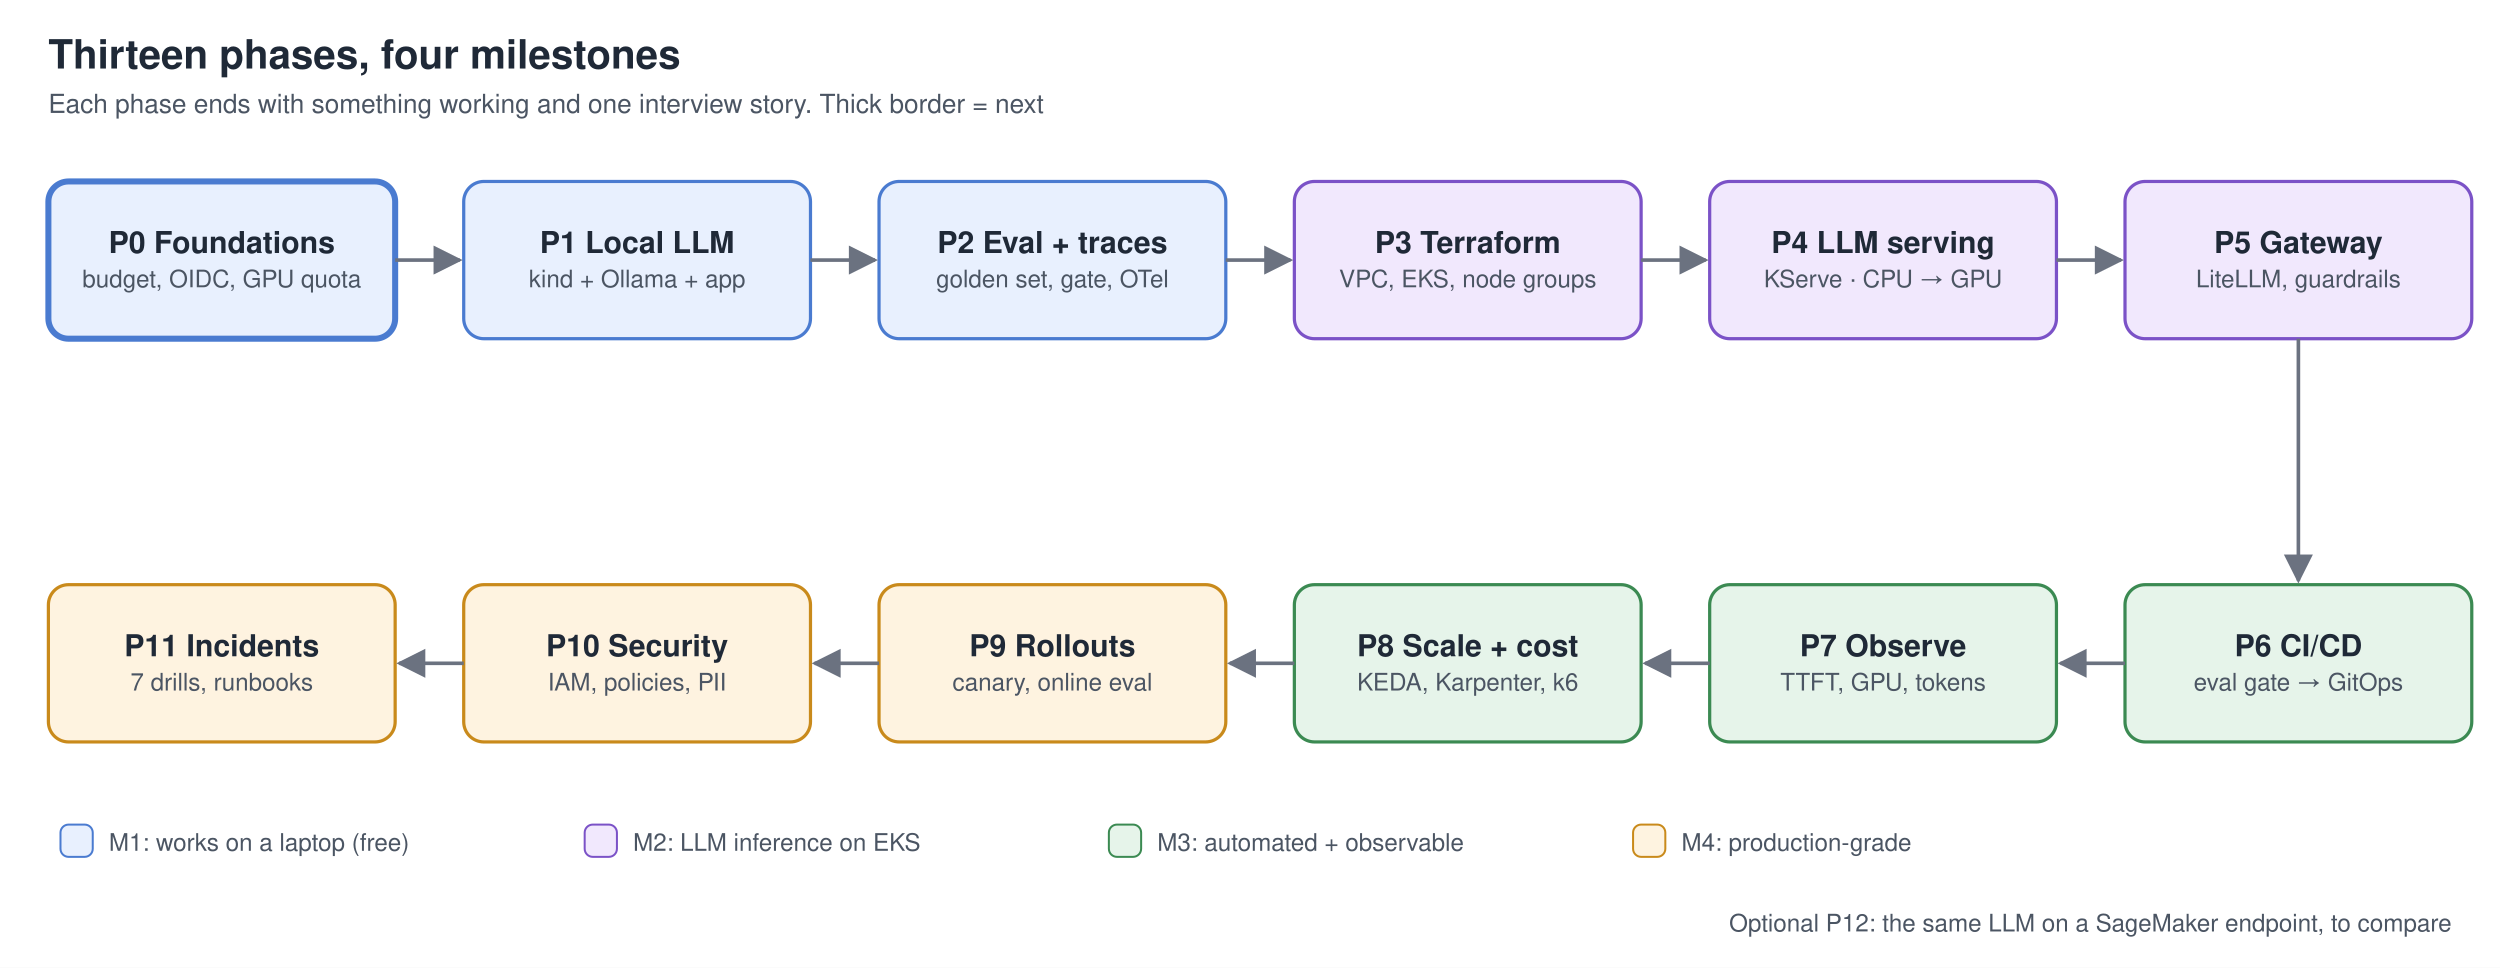
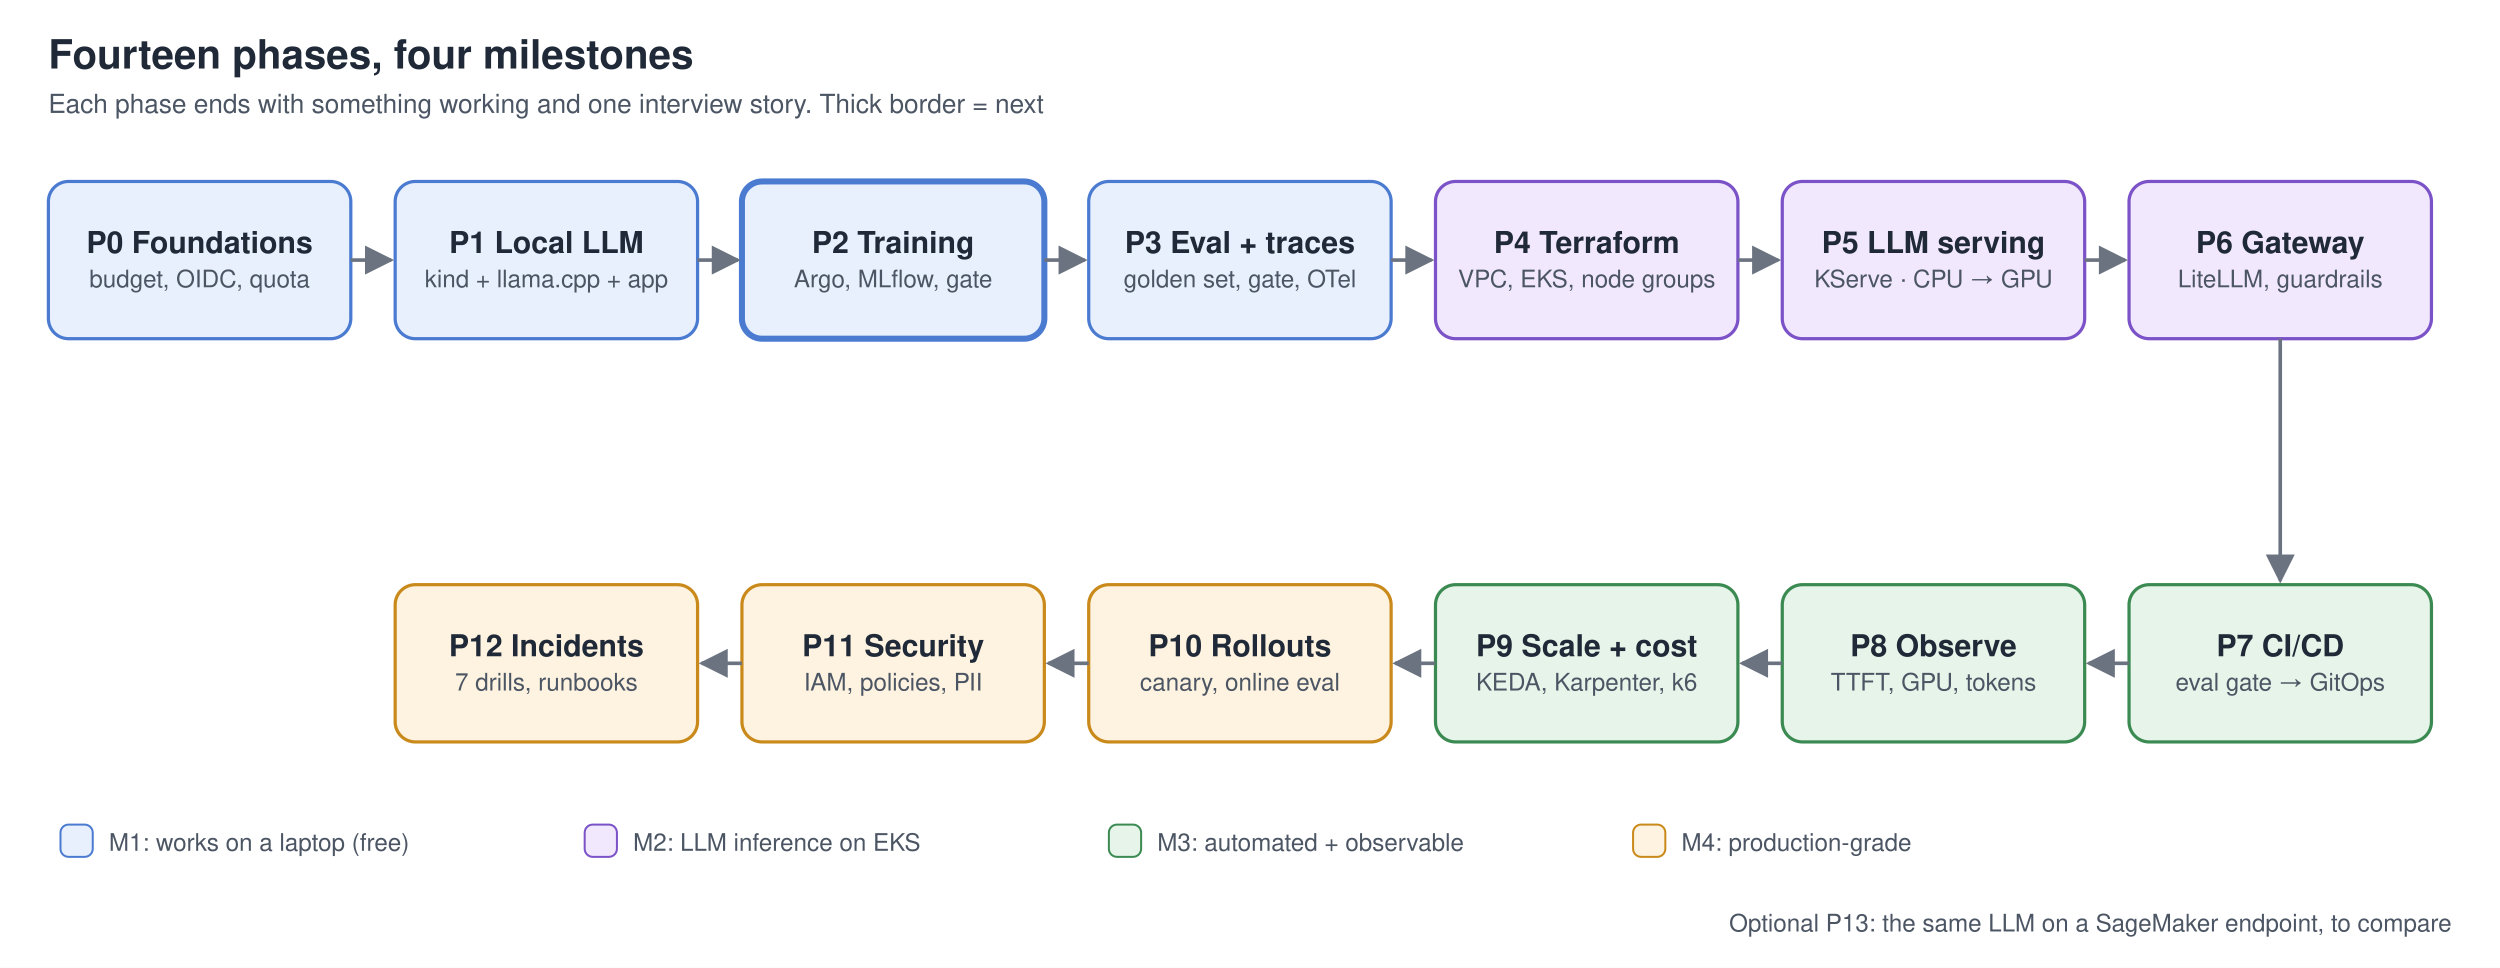
<svg xmlns="http://www.w3.org/2000/svg" width="1240" height="480" viewBox="0 0 1240 480" font-family="-apple-system, Segoe UI, Helvetica, Arial, sans-serif">
  <defs>
    <marker id="arrow" viewBox="0 0 10 10" refX="9" refY="5" markerWidth="8" markerHeight="8" orient="auto-start-reverse">
      <path d="M0,0 L10,5 L0,10 z" fill="#6b7280" />
    </marker>
    <marker id="arrowred" viewBox="0 0 10 10" refX="9" refY="5" markerWidth="8" markerHeight="8" orient="auto-start-reverse">
      <path d="M0,0 L10,5 L0,10 z" fill="#c0392b" />
    </marker>
  </defs>
  <rect width="1240" height="480" fill="#ffffff" />
-   <text x="24" y="34" font-size="20" font-weight="700" fill="#1f2937" text-anchor="start">Thirteen phases, four milestones</text>
+   <text x="24" y="34" font-size="20" font-weight="700" fill="#1f2937" text-anchor="start">Fourteen phases, four milestones</text>
  <text x="24" y="56" font-size="13" font-weight="400" fill="#4b5563" text-anchor="start">Each phase ends with something working and one interview story. Thick border = next</text>
-   <rect x="24" y="90" width="172" height="78" rx="10" fill="#e8f0fe" stroke="#4a7bd0" stroke-width="3" />
-   <text x="110.0" y="125.5" font-size="15" font-weight="700" fill="#1f2937" text-anchor="middle">P0 Foundations</text>
-   <text x="110.0" y="142.5" font-size="12" font-weight="400" fill="#4b5563" text-anchor="middle">budget, OIDC, GPU quota</text>
-   <rect x="230" y="90" width="172" height="78" rx="10" fill="#e8f0fe" stroke="#4a7bd0" stroke-width="1.6" />
-   <text x="316.0" y="125.5" font-size="15" font-weight="700" fill="#1f2937" text-anchor="middle">P1 Local LLM</text>
-   <text x="316.0" y="142.5" font-size="12" font-weight="400" fill="#4b5563" text-anchor="middle">kind + Ollama + app</text>
-   <rect x="436" y="90" width="172" height="78" rx="10" fill="#e8f0fe" stroke="#4a7bd0" stroke-width="1.6" />
-   <text x="522.0" y="125.5" font-size="15" font-weight="700" fill="#1f2937" text-anchor="middle">P2 Eval + traces</text>
-   <text x="522.0" y="142.5" font-size="12" font-weight="400" fill="#4b5563" text-anchor="middle">golden set, gate, OTel</text>
-   <rect x="642" y="90" width="172" height="78" rx="10" fill="#f1e8fd" stroke="#7b52c7" stroke-width="1.6" />
-   <text x="728.0" y="125.5" font-size="15" font-weight="700" fill="#1f2937" text-anchor="middle">P3 Terraform</text>
-   <text x="728.0" y="142.5" font-size="12" font-weight="400" fill="#4b5563" text-anchor="middle">VPC, EKS, node groups</text>
-   <rect x="848" y="90" width="172" height="78" rx="10" fill="#f1e8fd" stroke="#7b52c7" stroke-width="1.6" />
-   <text x="934.0" y="125.5" font-size="15" font-weight="700" fill="#1f2937" text-anchor="middle">P4 LLM serving</text>
-   <text x="934.0" y="142.5" font-size="12" font-weight="400" fill="#4b5563" text-anchor="middle">KServe · CPU → GPU</text>
-   <rect x="1054" y="90" width="172" height="78" rx="10" fill="#f1e8fd" stroke="#7b52c7" stroke-width="1.6" />
-   <text x="1140.0" y="125.5" font-size="15" font-weight="700" fill="#1f2937" text-anchor="middle">P5 Gateway</text>
-   <text x="1140.0" y="142.5" font-size="12" font-weight="400" fill="#4b5563" text-anchor="middle">LiteLLM, guardrails</text>
-   <rect x="1054" y="290" width="172" height="78" rx="10" fill="#e6f4ea" stroke="#3b8a52" stroke-width="1.6" />
-   <text x="1140.0" y="325.5" font-size="15" font-weight="700" fill="#1f2937" text-anchor="middle">P6 CI/CD</text>
-   <text x="1140.0" y="342.5" font-size="12" font-weight="400" fill="#4b5563" text-anchor="middle">eval gate → GitOps</text>
-   <rect x="848" y="290" width="172" height="78" rx="10" fill="#e6f4ea" stroke="#3b8a52" stroke-width="1.6" />
-   <text x="934.0" y="325.5" font-size="15" font-weight="700" fill="#1f2937" text-anchor="middle">P7 Observe</text>
-   <text x="934.0" y="342.5" font-size="12" font-weight="400" fill="#4b5563" text-anchor="middle">TTFT, GPU, tokens</text>
-   <rect x="642" y="290" width="172" height="78" rx="10" fill="#e6f4ea" stroke="#3b8a52" stroke-width="1.6" />
-   <text x="728.0" y="325.5" font-size="15" font-weight="700" fill="#1f2937" text-anchor="middle">P8 Scale + cost</text>
-   <text x="728.0" y="342.5" font-size="12" font-weight="400" fill="#4b5563" text-anchor="middle">KEDA, Karpenter, k6</text>
-   <rect x="436" y="290" width="172" height="78" rx="10" fill="#fef3e0" stroke="#c98a1b" stroke-width="1.6" />
-   <text x="522.0" y="325.5" font-size="15" font-weight="700" fill="#1f2937" text-anchor="middle">P9 Rollouts</text>
-   <text x="522.0" y="342.5" font-size="12" font-weight="400" fill="#4b5563" text-anchor="middle">canary, online eval</text>
-   <rect x="230" y="290" width="172" height="78" rx="10" fill="#fef3e0" stroke="#c98a1b" stroke-width="1.6" />
-   <text x="316.0" y="325.5" font-size="15" font-weight="700" fill="#1f2937" text-anchor="middle">P10 Security</text>
-   <text x="316.0" y="342.5" font-size="12" font-weight="400" fill="#4b5563" text-anchor="middle">IAM, policies, PII</text>
-   <rect x="24" y="290" width="172" height="78" rx="10" fill="#fef3e0" stroke="#c98a1b" stroke-width="1.6" />
-   <text x="110.0" y="325.5" font-size="15" font-weight="700" fill="#1f2937" text-anchor="middle">P11 Incidents</text>
-   <text x="110.0" y="342.5" font-size="12" font-weight="400" fill="#4b5563" text-anchor="middle">7 drills, runbooks</text>
-   <path d="M196,129.0 L228,129.0" fill="none" stroke="#6b7280" stroke-width="1.8" marker-end="url(#arrow)" />
-   <path d="M402,129.0 L434,129.0" fill="none" stroke="#6b7280" stroke-width="1.8" marker-end="url(#arrow)" />
-   <path d="M608,129.0 L640,129.0" fill="none" stroke="#6b7280" stroke-width="1.8" marker-end="url(#arrow)" />
-   <path d="M814,129.0 L846,129.0" fill="none" stroke="#6b7280" stroke-width="1.8" marker-end="url(#arrow)" />
-   <path d="M1020,129.0 L1052,129.0" fill="none" stroke="#6b7280" stroke-width="1.8" marker-end="url(#arrow)" />
-   <path d="M1140.0,168 L1140.0,288" fill="none" stroke="#6b7280" stroke-width="1.8" marker-end="url(#arrow)" />
-   <path d="M1054,329.0 L1022,329.0" fill="none" stroke="#6b7280" stroke-width="1.8" marker-end="url(#arrow)" />
-   <path d="M848,329.0 L816,329.0" fill="none" stroke="#6b7280" stroke-width="1.8" marker-end="url(#arrow)" />
-   <path d="M642,329.0 L610,329.0" fill="none" stroke="#6b7280" stroke-width="1.8" marker-end="url(#arrow)" />
-   <path d="M436,329.0 L404,329.0" fill="none" stroke="#6b7280" stroke-width="1.8" marker-end="url(#arrow)" />
-   <path d="M230,329.0 L198,329.0" fill="none" stroke="#6b7280" stroke-width="1.8" marker-end="url(#arrow)" />
+   <rect x="24" y="90" width="150" height="78" rx="10" fill="#e8f0fe" stroke="#4a7bd0" stroke-width="1.6" />
+   <text x="99.0" y="125.5" font-size="15" font-weight="700" fill="#1f2937" text-anchor="middle">P0 Foundations</text>
+   <text x="99.0" y="142.5" font-size="12" font-weight="400" fill="#4b5563" text-anchor="middle">budget, OIDC, quota</text>
+   <rect x="196" y="90" width="150" height="78" rx="10" fill="#e8f0fe" stroke="#4a7bd0" stroke-width="1.6" />
+   <text x="271.0" y="125.5" font-size="15" font-weight="700" fill="#1f2937" text-anchor="middle">P1 Local LLM</text>
+   <text x="271.0" y="142.5" font-size="12" font-weight="400" fill="#4b5563" text-anchor="middle">kind + llama.cpp + app</text>
+   <rect x="368" y="90" width="150" height="78" rx="10" fill="#e8f0fe" stroke="#4a7bd0" stroke-width="3" />
+   <text x="443.0" y="125.5" font-size="15" font-weight="700" fill="#1f2937" text-anchor="middle">P2 Training</text>
+   <text x="443.0" y="142.5" font-size="12" font-weight="400" fill="#4b5563" text-anchor="middle">Argo, MLflow, gate</text>
+   <rect x="540" y="90" width="150" height="78" rx="10" fill="#e8f0fe" stroke="#4a7bd0" stroke-width="1.6" />
+   <text x="615.0" y="125.5" font-size="15" font-weight="700" fill="#1f2937" text-anchor="middle">P3 Eval + traces</text>
+   <text x="615.0" y="142.5" font-size="12" font-weight="400" fill="#4b5563" text-anchor="middle">golden set, gate, OTel</text>
+   <rect x="712" y="90" width="150" height="78" rx="10" fill="#f1e8fd" stroke="#7b52c7" stroke-width="1.6" />
+   <text x="787.0" y="125.5" font-size="15" font-weight="700" fill="#1f2937" text-anchor="middle">P4 Terraform</text>
+   <text x="787.0" y="142.5" font-size="12" font-weight="400" fill="#4b5563" text-anchor="middle">VPC, EKS, node groups</text>
+   <rect x="884" y="90" width="150" height="78" rx="10" fill="#f1e8fd" stroke="#7b52c7" stroke-width="1.6" />
+   <text x="959.0" y="125.5" font-size="15" font-weight="700" fill="#1f2937" text-anchor="middle">P5 LLM serving</text>
+   <text x="959.0" y="142.5" font-size="12" font-weight="400" fill="#4b5563" text-anchor="middle">KServe · CPU → GPU</text>
+   <rect x="1056" y="90" width="150" height="78" rx="10" fill="#f1e8fd" stroke="#7b52c7" stroke-width="1.6" />
+   <text x="1131.0" y="125.5" font-size="15" font-weight="700" fill="#1f2937" text-anchor="middle">P6 Gateway</text>
+   <text x="1131.0" y="142.5" font-size="12" font-weight="400" fill="#4b5563" text-anchor="middle">LiteLLM, guardrails</text>
+   <rect x="1056" y="290" width="150" height="78" rx="10" fill="#e6f4ea" stroke="#3b8a52" stroke-width="1.6" />
+   <text x="1131.0" y="325.5" font-size="15" font-weight="700" fill="#1f2937" text-anchor="middle">P7 CI/CD</text>
+   <text x="1131.0" y="342.5" font-size="12" font-weight="400" fill="#4b5563" text-anchor="middle">eval gate → GitOps</text>
+   <rect x="884" y="290" width="150" height="78" rx="10" fill="#e6f4ea" stroke="#3b8a52" stroke-width="1.6" />
+   <text x="959.0" y="325.5" font-size="15" font-weight="700" fill="#1f2937" text-anchor="middle">P8 Observe</text>
+   <text x="959.0" y="342.5" font-size="12" font-weight="400" fill="#4b5563" text-anchor="middle">TTFT, GPU, tokens</text>
+   <rect x="712" y="290" width="150" height="78" rx="10" fill="#e6f4ea" stroke="#3b8a52" stroke-width="1.6" />
+   <text x="787.0" y="325.5" font-size="15" font-weight="700" fill="#1f2937" text-anchor="middle">P9 Scale + cost</text>
+   <text x="787.0" y="342.5" font-size="12" font-weight="400" fill="#4b5563" text-anchor="middle">KEDA, Karpenter, k6</text>
+   <rect x="540" y="290" width="150" height="78" rx="10" fill="#fef3e0" stroke="#c98a1b" stroke-width="1.6" />
+   <text x="615.0" y="325.5" font-size="15" font-weight="700" fill="#1f2937" text-anchor="middle">P10 Rollouts</text>
+   <text x="615.0" y="342.5" font-size="12" font-weight="400" fill="#4b5563" text-anchor="middle">canary, online eval</text>
+   <rect x="368" y="290" width="150" height="78" rx="10" fill="#fef3e0" stroke="#c98a1b" stroke-width="1.6" />
+   <text x="443.0" y="325.5" font-size="15" font-weight="700" fill="#1f2937" text-anchor="middle">P11 Security</text>
+   <text x="443.0" y="342.5" font-size="12" font-weight="400" fill="#4b5563" text-anchor="middle">IAM, policies, PII</text>
+   <rect x="196" y="290" width="150" height="78" rx="10" fill="#fef3e0" stroke="#c98a1b" stroke-width="1.6" />
+   <text x="271.0" y="325.5" font-size="15" font-weight="700" fill="#1f2937" text-anchor="middle">P12 Incidents</text>
+   <text x="271.0" y="342.5" font-size="12" font-weight="400" fill="#4b5563" text-anchor="middle">7 drills, runbooks</text>
+   <path d="M174,129.0 L194,129.0" fill="none" stroke="#6b7280" stroke-width="1.8" marker-end="url(#arrow)" />
+   <path d="M346,129.0 L366,129.0" fill="none" stroke="#6b7280" stroke-width="1.8" marker-end="url(#arrow)" />
+   <path d="M518,129.0 L538,129.0" fill="none" stroke="#6b7280" stroke-width="1.8" marker-end="url(#arrow)" />
+   <path d="M690,129.0 L710,129.0" fill="none" stroke="#6b7280" stroke-width="1.8" marker-end="url(#arrow)" />
+   <path d="M862,129.0 L882,129.0" fill="none" stroke="#6b7280" stroke-width="1.8" marker-end="url(#arrow)" />
+   <path d="M1034,129.0 L1054,129.0" fill="none" stroke="#6b7280" stroke-width="1.8" marker-end="url(#arrow)" />
+   <path d="M1131.0,168 L1131.0,288" fill="none" stroke="#6b7280" stroke-width="1.8" marker-end="url(#arrow)" />
+   <path d="M1056,329.0 L1036,329.0" fill="none" stroke="#6b7280" stroke-width="1.8" marker-end="url(#arrow)" />
+   <path d="M884,329.0 L864,329.0" fill="none" stroke="#6b7280" stroke-width="1.8" marker-end="url(#arrow)" />
+   <path d="M712,329.0 L692,329.0" fill="none" stroke="#6b7280" stroke-width="1.8" marker-end="url(#arrow)" />
+   <path d="M540,329.0 L520,329.0" fill="none" stroke="#6b7280" stroke-width="1.8" marker-end="url(#arrow)" />
+   <path d="M368,329.0 L348,329.0" fill="none" stroke="#6b7280" stroke-width="1.8" marker-end="url(#arrow)" />
  <rect x="30" y="409" width="16" height="16" rx="4" fill="#e8f0fe" stroke="#4a7bd0" />
  <text x="54" y="422" font-size="12" font-weight="400" fill="#4b5563" text-anchor="start">M1: works on a laptop (free)</text>
  <rect x="290" y="409" width="16" height="16" rx="4" fill="#f1e8fd" stroke="#7b52c7" />
  <text x="314" y="422" font-size="12" font-weight="400" fill="#4b5563" text-anchor="start">M2: LLM inference on EKS</text>
  <rect x="550" y="409" width="16" height="16" rx="4" fill="#e6f4ea" stroke="#3b8a52" />
  <text x="574" y="422" font-size="12" font-weight="400" fill="#4b5563" text-anchor="start">M3: automated + observable</text>
  <rect x="810" y="409" width="16" height="16" rx="4" fill="#fef3e0" stroke="#c98a1b" />
  <text x="834" y="422" font-size="12" font-weight="400" fill="#4b5563" text-anchor="start">M4: production-grade</text>
-   <text x="1216" y="462" font-size="12" font-weight="400" fill="#4b5563" text-anchor="end">Optional P12: the same LLM on a SageMaker endpoint, to compare</text>
+   <text x="1216" y="462" font-size="12" font-weight="400" fill="#4b5563" text-anchor="end">Optional P13: the same LLM on a SageMaker endpoint, to compare</text>
</svg>
